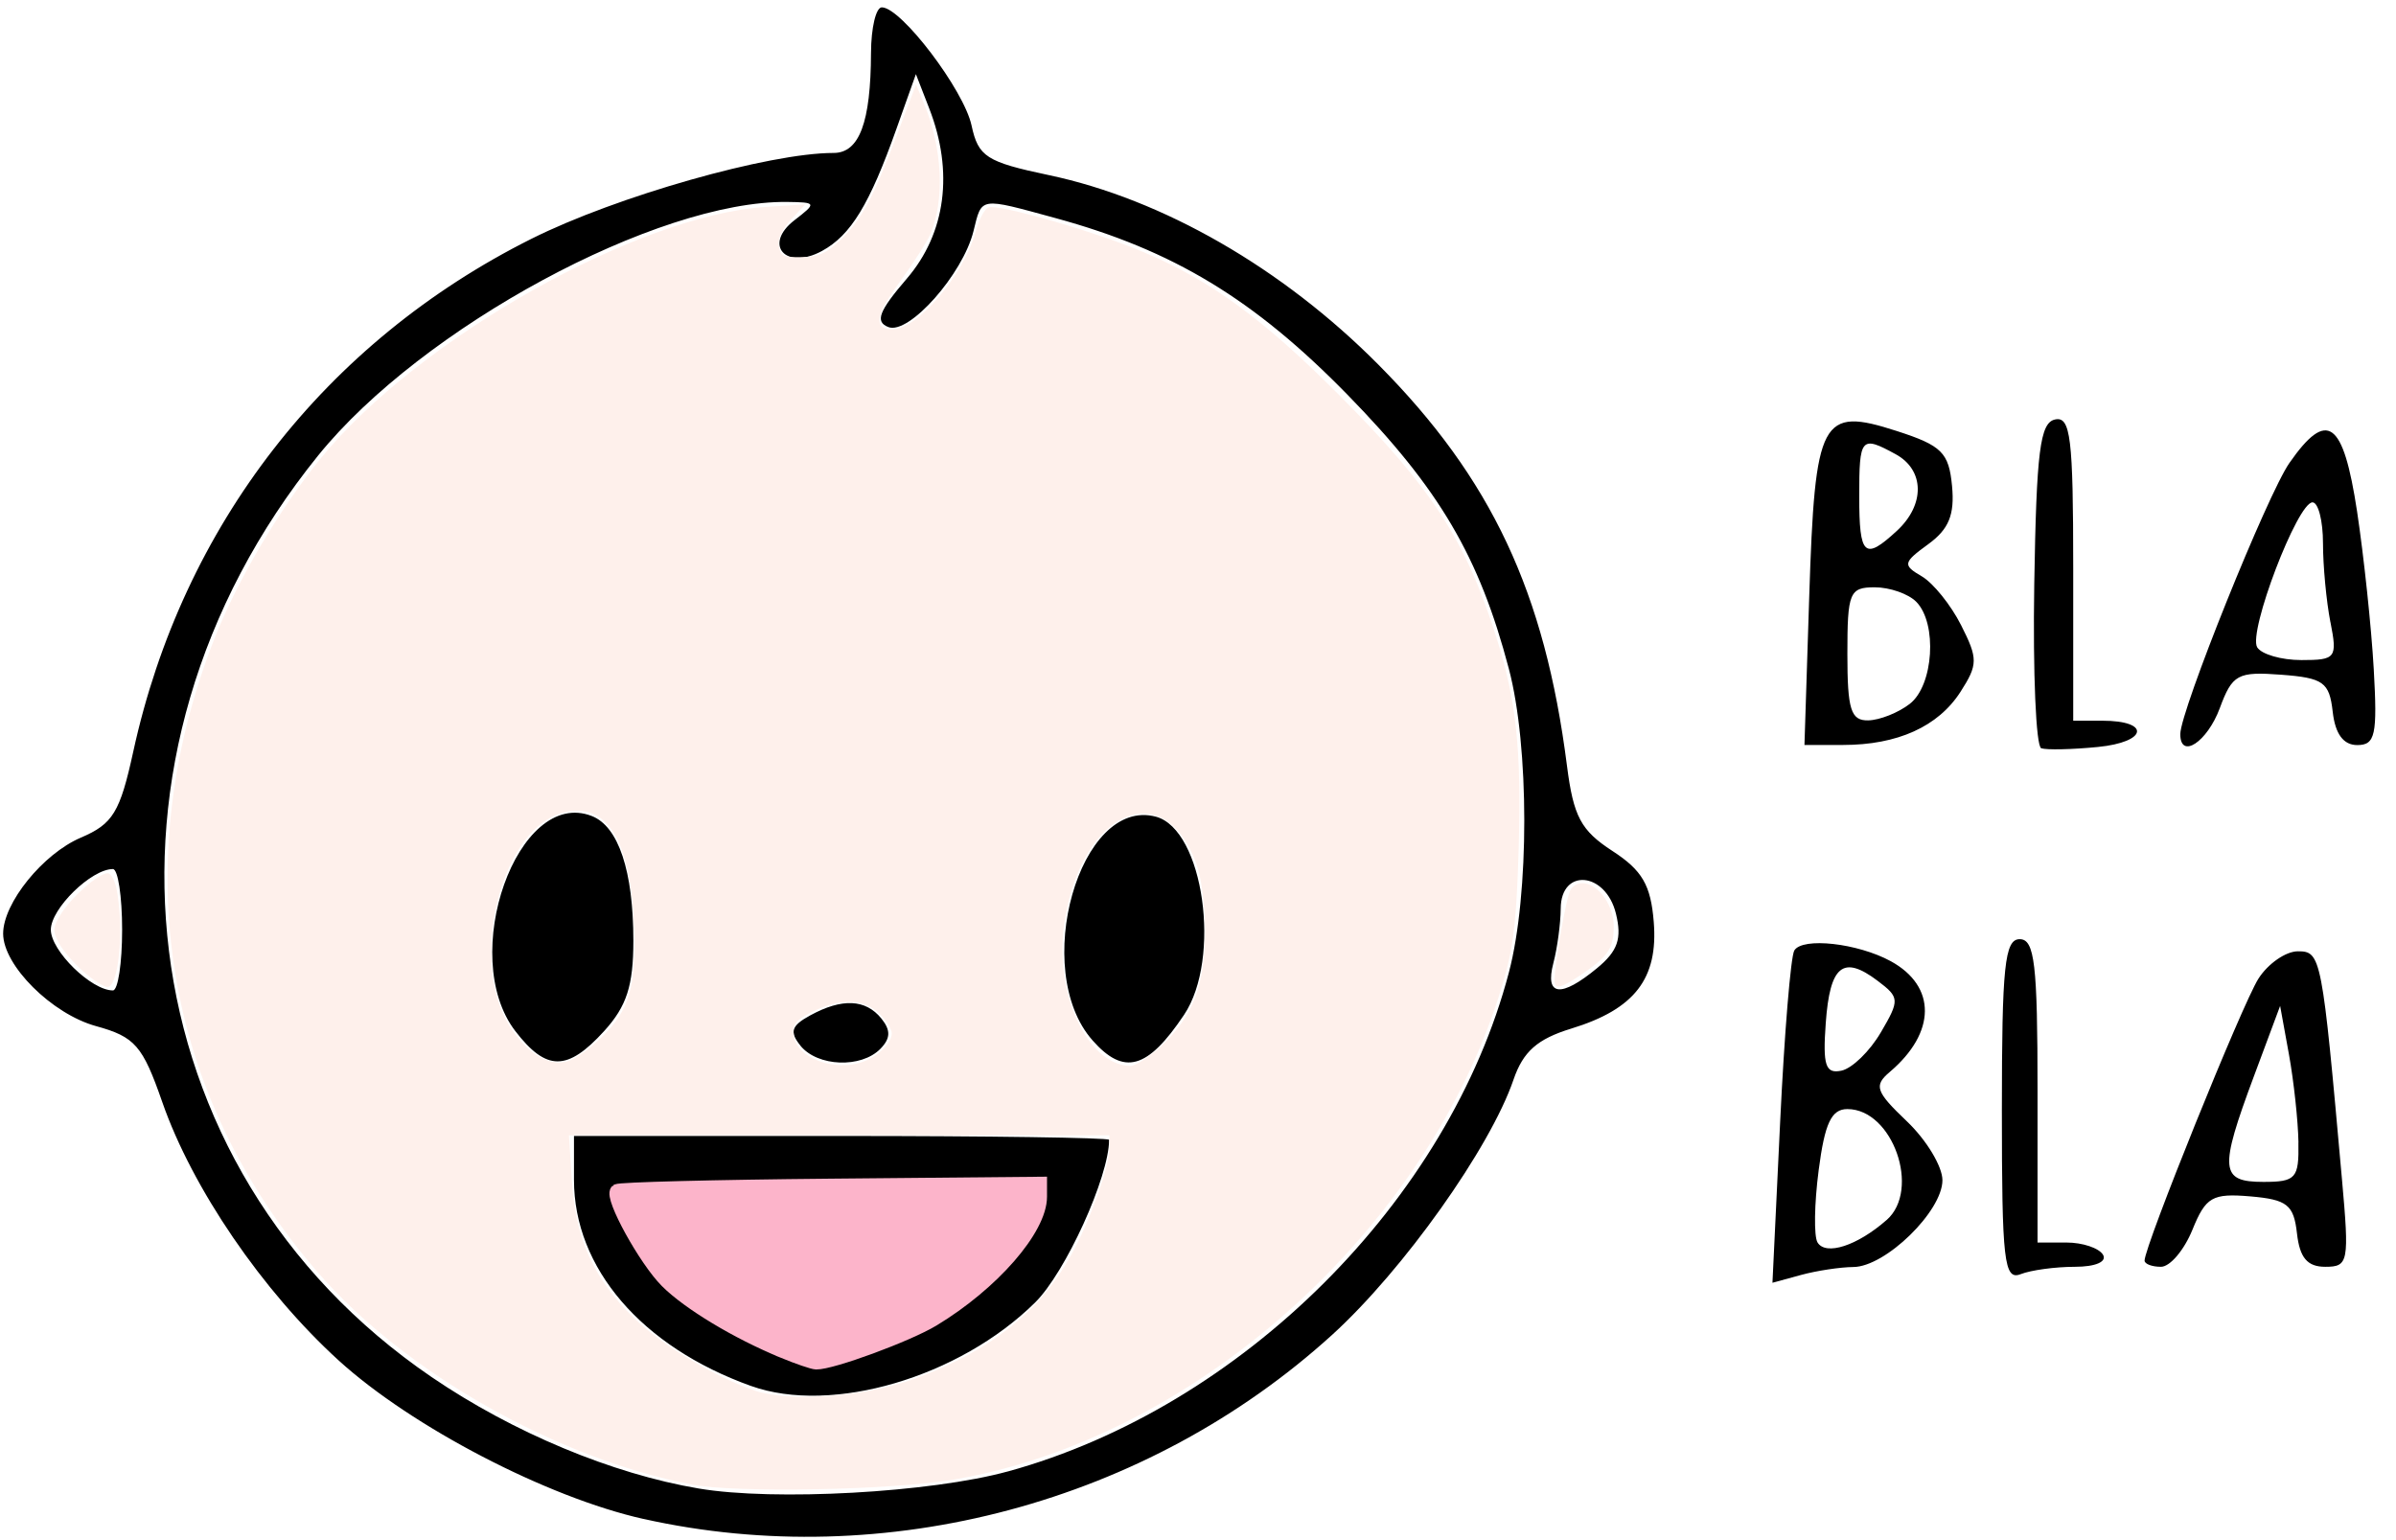
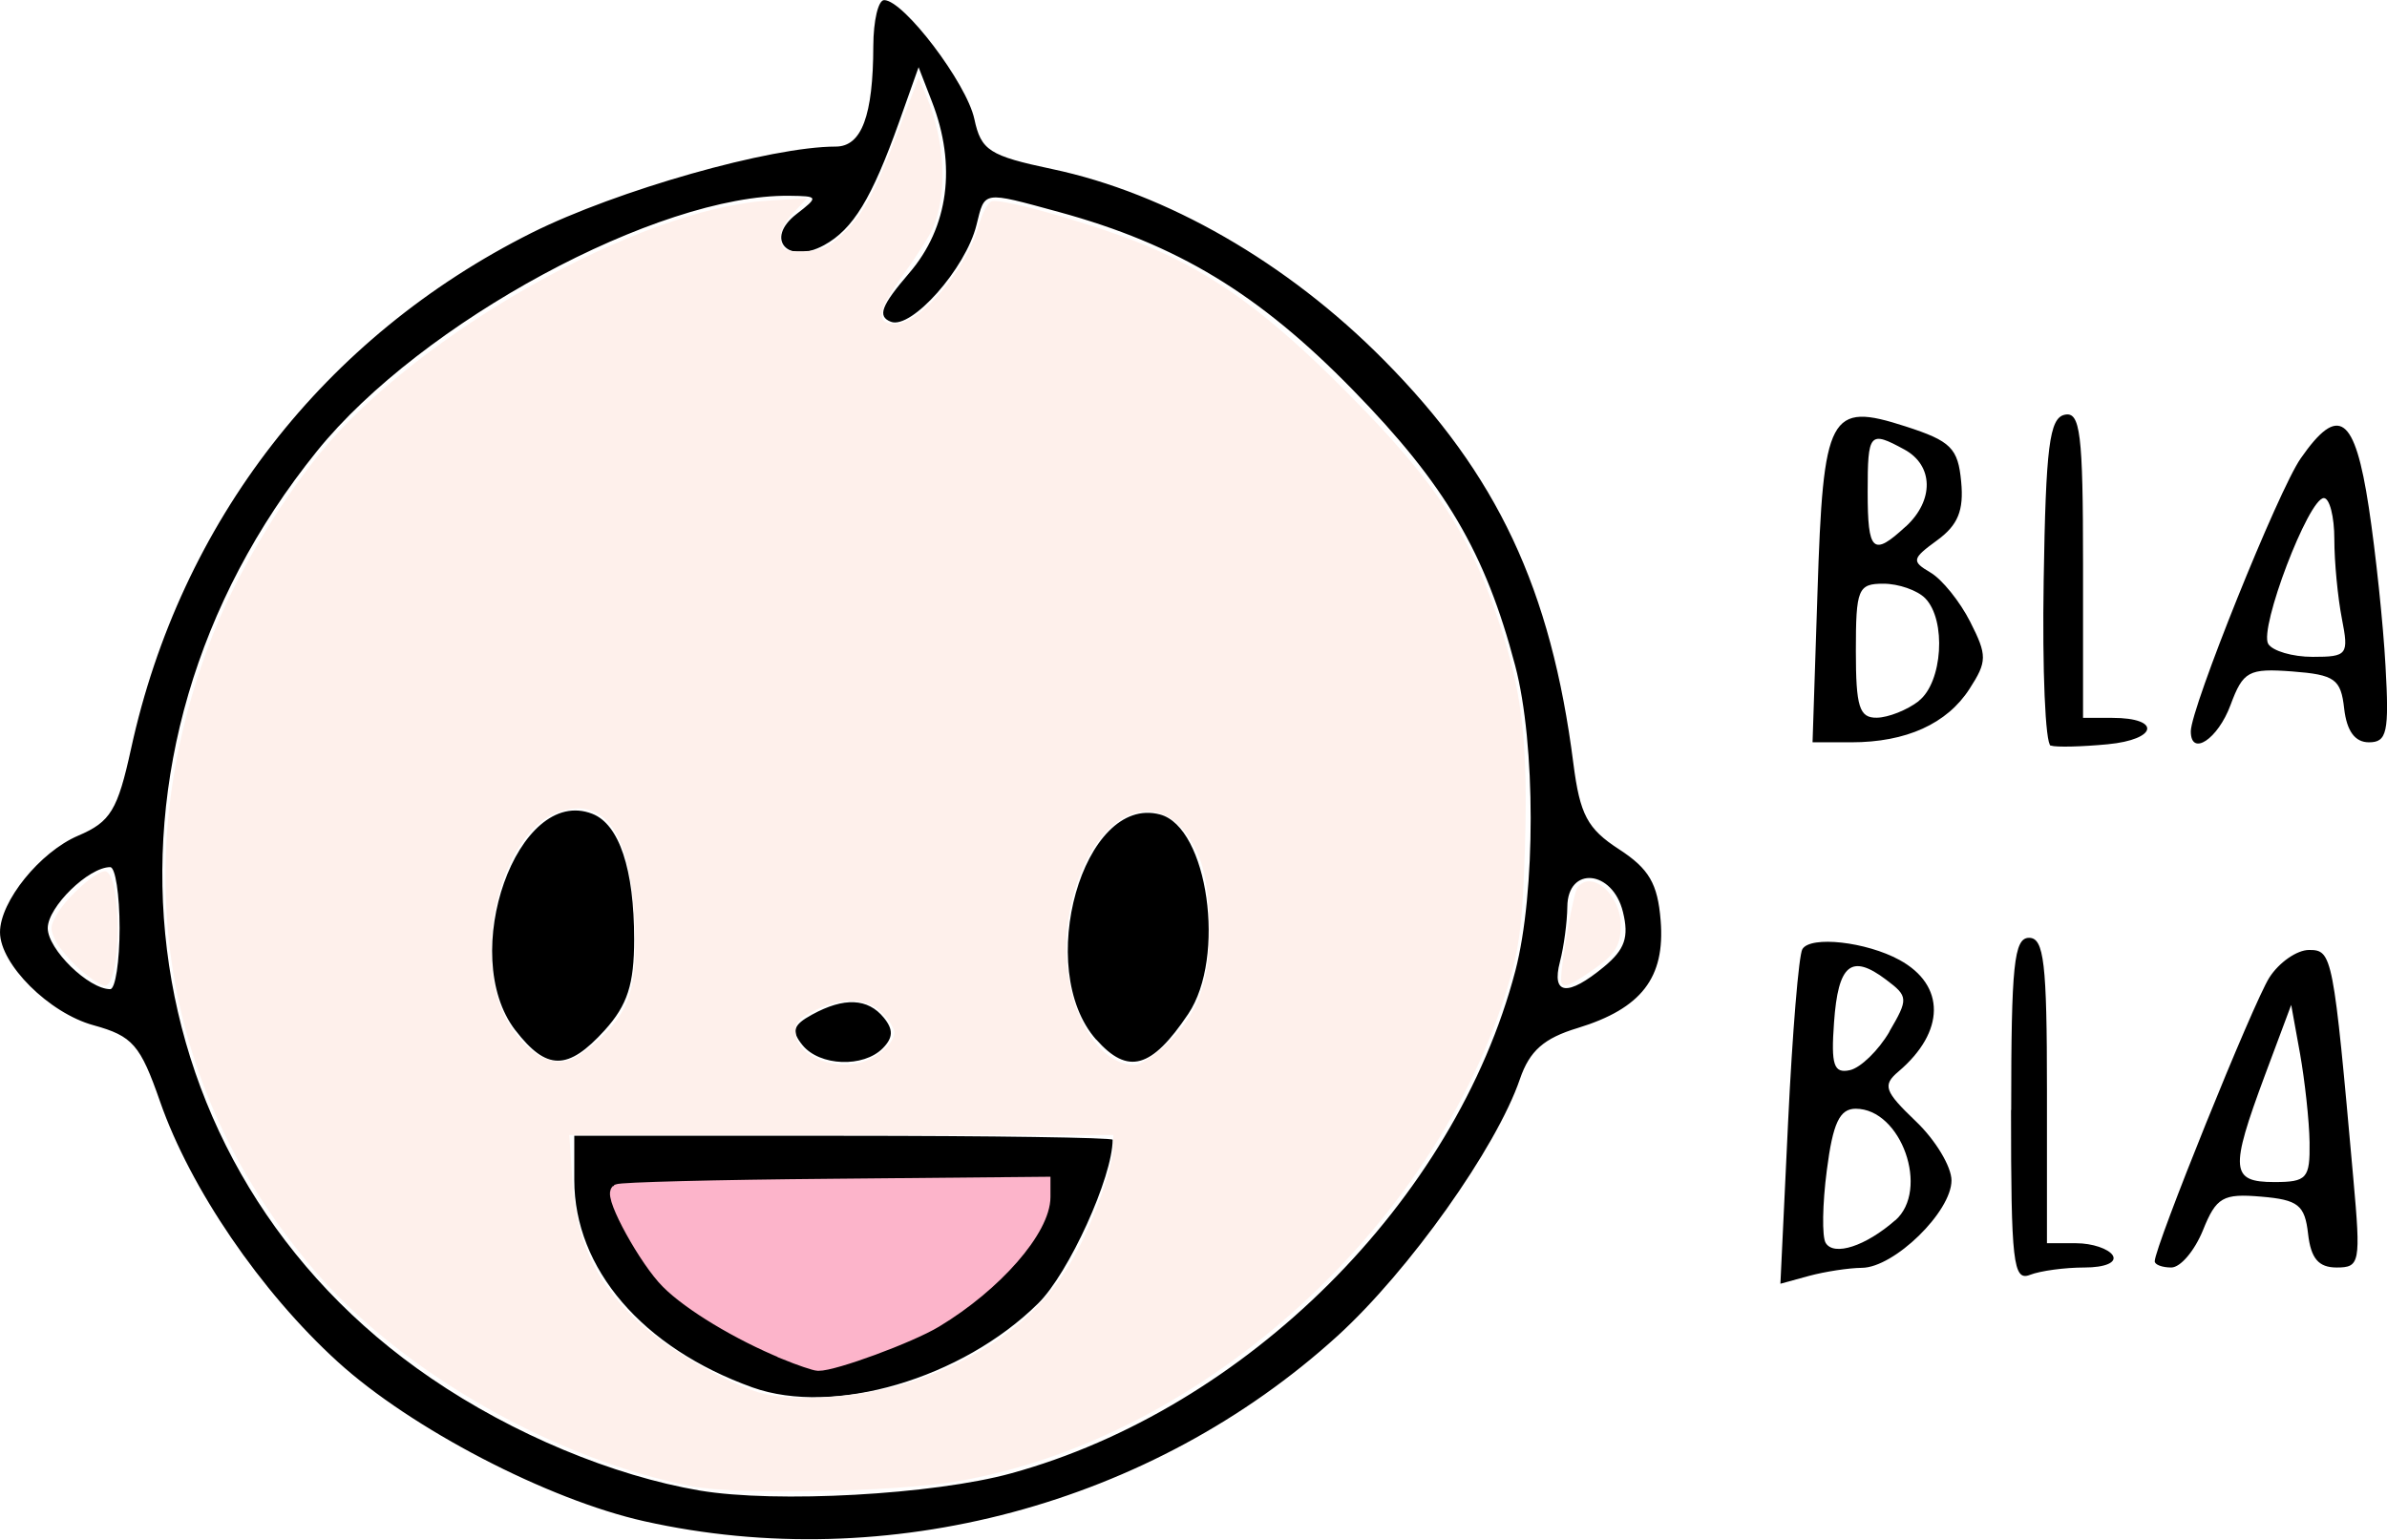
- <svg xmlns="http://www.w3.org/2000/svg" width="165" height="106" viewBox="0 0 43.656 28.046" version="1.1" id="svg37189">
+ <svg xmlns="http://www.w3.org/2000/svg" width="55" height="35.467" viewBox="0 0 14.552 9.384" version="1.1" id="svg37189">
  <defs id="defs37186" />
-   <g id="layer1">
-     <path d="m 11.725,27.679 c -1.753,-0.392 -4.225,-1.678 -5.555,-2.889 -1.389,-1.265 -2.666,-3.135 -3.213,-4.706 -0.359,-1.032 -0.497,-1.19 -1.208,-1.386 -0.804,-0.221 -1.692,-1.105 -1.692,-1.685 0,-0.558 0.725,-1.454 1.415,-1.749 0.586,-0.25 0.714,-0.46 0.957,-1.573 0.897,-4.111 3.497,-7.459 7.255,-9.34 1.547,-0.774 4.326,-1.564 5.505,-1.564 0.469,0 0.677,-0.558 0.681,-1.824 0.002,-0.456 0.09,-0.829 0.197,-0.829 0.353,0 1.495,1.504 1.635,2.152 0.123,0.571 0.27,0.665 1.408,0.905 2.072,0.437 4.258,1.694 6.004,3.453 2.06,2.075 3.033,4.146 3.437,7.311 0.118,0.924 0.254,1.179 0.827,1.551 0.544,0.353 0.7,0.621 0.754,1.293 0.084,1.033 -0.348,1.591 -1.502,1.944 -0.619,0.189 -0.878,0.419 -1.053,0.93 -0.425,1.244 -2.007,3.47 -3.304,4.65 -3.365,3.059 -8.151,4.339 -12.549,3.355 z m 6.64,-0.866 c 4.259,-1.171 8.037,-4.936 9.129,-9.098 0.373,-1.421 0.372,-4.113 -0.002,-5.528 -0.541,-2.05 -1.265,-3.279 -2.94,-4.994 -1.701,-1.741 -3.178,-2.635 -5.321,-3.219 -1.396,-0.381 -1.339,-0.39 -1.493,0.235 -0.193,0.787 -1.178,1.897 -1.552,1.751 -0.247,-0.097 -0.174,-0.289 0.335,-0.881 0.712,-0.828 0.86,-1.947 0.409,-3.105 l -0.242,-0.623 -0.354,0.995 c -0.491,1.381 -0.831,1.94 -1.357,2.227 -0.658,0.359 -1.081,-0.113 -0.502,-0.56 0.407,-0.314 0.403,-0.326 -0.129,-0.333 -2.375,-0.03 -6.664,2.288 -8.549,4.62 -4.432,5.485 -3.507,12.994 2.068,16.794 1.48,1.009 3.289,1.764 4.865,2.03 1.376,0.233 4.228,0.075 5.633,-0.311 z m -4.683,-1.558 c -1.993,-0.715 -3.224,-2.149 -3.224,-3.756 v -0.799 h 4.875 c 2.681,0 4.875,0.032 4.875,0.07 0,0.672 -0.793,2.417 -1.348,2.965 -1.382,1.365 -3.706,2.047 -5.177,1.52 z m 2.422,-0.711 c 1.254,-0.419 2.784,-1.744 2.859,-2.478 l 0.052,-0.514 -3.871,0.005 c -2.129,0.003 -3.918,0.053 -3.976,0.112 -0.058,0.059 0.119,0.513 0.393,1.01 0.373,0.678 0.82,1.068 1.79,1.562 1.514,0.772 1.387,0.758 2.753,0.302 z m -6.714,-5.754 c -1.054,-1.367 0.042,-4.449 1.393,-3.92 0.486,0.19 0.757,1.004 0.757,2.273 0,0.818 -0.121,1.192 -0.531,1.644 -0.67,0.737 -1.053,0.738 -1.62,0.002 z m 5.196,0.266 c -0.205,-0.253 -0.17,-0.364 0.176,-0.553 0.58,-0.317 1.008,-0.298 1.296,0.056 0.174,0.214 0.169,0.363 -0.017,0.553 -0.35,0.357 -1.144,0.327 -1.456,-0.056 z m 5.32,-0.099 c -1.133,-1.278 -0.235,-4.446 1.155,-4.075 0.867,0.231 1.201,2.585 0.512,3.612 -0.665,0.992 -1.094,1.111 -1.667,0.464 z M 2.225,16.942 c 0,-0.608 -0.076,-1.106 -0.168,-1.106 -0.393,0 -1.131,0.721 -1.131,1.106 0,0.384 0.738,1.106 1.131,1.106 0.093,0 0.168,-0.498 0.168,-1.106 z m 26.873,0.701 c 0.379,-0.313 0.457,-0.538 0.345,-0.995 -0.187,-0.762 -1.002,-0.837 -1.006,-0.093 -0.002,0.274 -0.062,0.721 -0.134,0.995 -0.158,0.603 0.136,0.637 0.795,0.093 z" style="fill:#000000;stroke-width:0.058" id="path27086" />
-     <path style="fill:#fef0eb;fill-opacity:1;stroke:#000000;stroke-width:0.268;stroke-miterlimit:4;stroke-dasharray:none;stroke-opacity:0" d="m 12.6,27.05 c -2.467,-0.475 -5.238,-2.049 -6.813,-3.868 -2.802,-3.236 -3.488,-7.433 -1.884,-11.535 0.415,-1.063 1.191,-2.378 1.95,-3.306 1.772,-2.169 5.758,-4.419 8.095,-4.57 l 0.725,-0.047 -0.255,0.272 c -0.166,0.177 -0.245,0.347 -0.225,0.485 0.026,0.187 0.076,0.212 0.416,0.204 0.311,-0.006 0.449,-0.068 0.706,-0.315 0.385,-0.369 0.584,-0.741 1.034,-1.929 l 0.341,-0.901 0.141,0.337 c 0.341,0.813 0.388,1.761 0.119,2.393 -0.057,0.134 -0.303,0.518 -0.546,0.853 -0.456,0.629 -0.497,0.878 -0.142,0.878 0.456,0 1.304,-0.999 1.516,-1.786 0.057,-0.212 0.161,-0.408 0.231,-0.435 0.178,-0.068 1.927,0.434 2.815,0.809 1.236,0.522 2.19,1.218 3.586,2.62 1.683,1.689 2.3,2.643 2.861,4.426 0.358,1.136 0.451,2.027 0.4,3.81 -0.036,1.243 -0.088,1.749 -0.239,2.297 -1.233,4.491 -5.55,8.452 -10.05,9.219 -1.135,0.194 -3.969,0.247 -4.781,0.091 z m 4.092,-1.937 c 1.386,-0.509 2.295,-1.247 2.869,-2.326 0.328,-0.617 0.653,-1.549 0.653,-1.871 v -0.228 h -4.924 -4.924 l 0.053,0.818 c 0.069,1.071 0.39,1.785 1.125,2.504 0.512,0.501 1.506,1.097 2.225,1.335 0.633,0.209 2.026,0.099 2.924,-0.231 z m -5.738,-6.205 c 0.521,-0.506 0.64,-0.922 0.592,-2.079 -0.066,-1.597 -0.537,-2.279 -1.375,-1.989 -1.068,0.369 -1.607,2.681 -0.896,3.84 0.321,0.523 0.755,0.777 1.105,0.645 0.131,-0.049 0.389,-0.237 0.574,-0.417 z m 4.779,0.436 c 0.277,-0.105 0.515,-0.343 0.515,-0.514 0,-0.073 -0.1,-0.232 -0.221,-0.354 -0.278,-0.278 -0.73,-0.291 -1.23,-0.036 -0.305,0.156 -0.358,0.223 -0.334,0.428 0.047,0.41 0.751,0.673 1.27,0.476 z m 5.418,-0.28 c 0.591,-0.544 0.809,-1.122 0.801,-2.115 -0.004,-0.516 -0.061,-0.958 -0.156,-1.215 -0.592,-1.606 -2.075,-0.965 -2.395,1.034 -0.208,1.3 0.395,2.638 1.196,2.656 0.088,0.002 0.337,-0.16 0.553,-0.359 z" id="path30409" />
-     <path style="fill:#fef0eb;fill-opacity:1;stroke:#000000;stroke-width:0.068;stroke-miterlimit:4;stroke-dasharray:none;stroke-opacity:0" d="m 28.324,17.872 c -0.002,-0.315 0.222,-1.569 0.297,-1.667 0.256,-0.334 0.787,0.133 0.782,0.688 -0.003,0.385 -0.105,0.537 -0.574,0.855 -0.388,0.263 -0.504,0.292 -0.505,0.124 z" id="path30448" />
-     <path style="fill:#fef0eb;fill-opacity:1;stroke:#000000;stroke-width:0.068;stroke-miterlimit:4;stroke-dasharray:none;stroke-opacity:0" d="m 1.515,17.701 c -0.178,-0.156 -0.379,-0.393 -0.448,-0.526 -0.11,-0.213 -0.106,-0.274 0.037,-0.509 0.191,-0.314 0.692,-0.754 0.858,-0.754 0.065,0 0.141,0.151 0.172,0.338 0.124,0.748 0.024,1.735 -0.176,1.735 -0.066,0 -0.266,-0.128 -0.443,-0.284 z" id="path30487" />
-     <path style="fill:#fcb4ca;fill-opacity:1;stroke:#fcb4ca;stroke-width:0.248;stroke-miterlimit:4;stroke-dasharray:none;stroke-opacity:1" d="m 14.26,24.621 c -0.831,-0.342 -1.712,-0.873 -2.112,-1.273 -0.389,-0.389 -1.02,-1.534 -0.907,-1.647 0.035,-0.035 1.785,-0.08 3.888,-0.099 l 3.824,-0.035 v 0.24 c 0,0.589 -0.87,1.586 -1.954,2.241 -0.466,0.281 -1.845,0.789 -2.128,0.783 -0.059,-0.001 -0.334,-0.095 -0.611,-0.209 z" id="path33607" />
-     <path d="m 32.435,20.445 c 0.077,-1.611 0.193,-3.017 0.258,-3.125 0.149,-0.246 1.154,-0.134 1.757,0.195 0.836,0.457 0.829,1.301 -0.018,2.019 -0.294,0.249 -0.257,0.357 0.313,0.9 0.356,0.339 0.647,0.822 0.647,1.072 0,0.566 -1.038,1.578 -1.623,1.582 -0.24,0.002 -0.669,0.067 -0.955,0.145 l -0.519,0.142 z m 1.94,1.787 c 0.628,-0.552 0.109,-2.022 -0.715,-2.022 -0.291,0 -0.412,0.257 -0.523,1.113 -0.08,0.612 -0.089,1.205 -0.021,1.317 0.15,0.247 0.726,0.06 1.259,-0.409 z m -0.106,-3.418 c 0.347,-0.593 0.344,-0.638 -0.06,-0.943 -0.628,-0.474 -0.868,-0.278 -0.943,0.772 -0.056,0.774 -0.005,0.928 0.286,0.867 0.194,-0.041 0.517,-0.354 0.717,-0.697 z m 2.206,1.42 c 0,-2.626 0.051,-3.12 0.325,-3.12 0.272,0 0.325,0.455 0.325,2.764 v 2.764 h 0.529 c 0.291,0 0.589,0.1 0.663,0.221 0.078,0.129 -0.136,0.221 -0.511,0.221 -0.355,0 -0.799,0.06 -0.988,0.134 -0.303,0.118 -0.343,-0.232 -0.343,-2.985 z m 2.6,2.737 c 0,-0.266 1.784,-4.684 2.075,-5.138 0.175,-0.274 0.499,-0.498 0.719,-0.498 0.423,0 0.44,0.088 0.802,4.146 0.136,1.519 0.12,1.603 -0.304,1.603 -0.326,0 -0.465,-0.164 -0.515,-0.608 -0.059,-0.523 -0.178,-0.617 -0.85,-0.675 -0.693,-0.059 -0.812,0.009 -1.055,0.608 -0.151,0.371 -0.408,0.675 -0.573,0.675 -0.164,0 -0.299,-0.051 -0.299,-0.114 z m 2.804,-2.153 c -0.007,-0.395 -0.085,-1.117 -0.173,-1.603 l -0.161,-0.885 -0.477,1.28 c -0.637,1.709 -0.617,1.927 0.173,1.927 0.591,0 0.649,-0.065 0.637,-0.719 z m -4.686,-7.182 c -0.097,-0.033 -0.154,-1.378 -0.128,-2.99 0.04,-2.424 0.105,-2.943 0.379,-3.002 0.283,-0.061 0.331,0.33 0.331,2.709 v 2.78 h 0.529 c 0.891,0 0.823,0.391 -0.083,0.479 -0.469,0.046 -0.931,0.056 -1.028,0.023 z m -4.228,-2.769 c 0.105,-3.252 0.215,-3.458 1.595,-3.013 0.821,0.265 0.949,0.393 1.007,1.001 0.05,0.524 -0.058,0.788 -0.433,1.061 -0.461,0.335 -0.47,0.381 -0.12,0.585 0.209,0.122 0.532,0.523 0.718,0.891 0.309,0.61 0.308,0.718 -0.011,1.215 -0.407,0.633 -1.147,0.968 -2.141,0.968 h -0.702 z m 1.832,1.959 c 0.434,-0.336 0.506,-1.464 0.119,-1.859 -0.143,-0.146 -0.484,-0.265 -0.758,-0.265 -0.46,0 -0.498,0.095 -0.498,1.216 0,1.014 0.063,1.215 0.379,1.209 0.209,-0.004 0.55,-0.139 0.758,-0.301 z m -0.234,-3.154 c 0.515,-0.476 0.505,-1.107 -0.023,-1.395 -0.632,-0.345 -0.664,-0.308 -0.664,0.766 0,1.09 0.095,1.176 0.687,0.629 z m 5.163,3.705 c 0,-0.423 1.586,-4.366 1.989,-4.942 0.687,-0.985 0.98,-0.775 1.232,0.885 0.124,0.821 0.261,2.115 0.304,2.875 0.068,1.198 0.028,1.382 -0.301,1.382 -0.252,0 -0.402,-0.203 -0.447,-0.608 -0.061,-0.538 -0.169,-0.616 -0.938,-0.674 -0.794,-0.06 -0.891,-0.007 -1.119,0.608 -0.229,0.618 -0.72,0.942 -0.72,0.475 z m 2.735,-2.04 c -0.074,-0.38 -0.135,-1.027 -0.135,-1.437 0,-0.41 -0.086,-0.746 -0.191,-0.746 -0.275,0 -1.176,2.363 -1.008,2.641 0.078,0.128 0.44,0.233 0.806,0.233 0.628,0 0.657,-0.037 0.529,-0.691 z" style="fill:#000000;stroke-width:0.058" id="path36984" />
+   <g id="layer1" transform="translate(-0.05800259,-0.1353332)">
+     <path d="M 3.986,9.41 C 3.396,9.278 2.564,8.845 2.116,8.437 1.648,8.011 1.218,7.381 1.034,6.852 0.913,6.505 0.867,6.452 0.628,6.386 0.357,6.312 0.058,6.014 0.058,5.819 c 0,-0.188 0.244,-0.49 0.477,-0.589 C 0.732,5.146 0.775,5.075 0.857,4.7 1.159,3.316 2.034,2.189 3.299,1.555 3.82,1.295 4.756,1.029 5.153,1.029 c 0.158,0 0.228,-0.188 0.229,-0.614 6.734e-4,-0.154 0.03,-0.279 0.066,-0.279 0.119,0 0.503,0.506 0.55,0.725 0.041,0.192 0.091,0.224 0.474,0.305 0.698,0.147 1.434,0.57 2.021,1.163 0.693,0.699 1.021,1.396 1.157,2.462 0.04,0.311 0.085,0.397 0.278,0.522 0.183,0.119 0.236,0.209 0.254,0.435 0.028,0.348 -0.117,0.536 -0.506,0.655 C 9.47,6.465 9.383,6.542 9.324,6.714 9.181,7.133 8.648,7.883 8.212,8.28 7.079,9.31 5.467,9.741 3.986,9.41 Z M 6.222,9.118 C 7.656,8.724 8.928,7.456 9.296,6.055 9.421,5.576 9.421,4.67 9.295,4.193 9.113,3.503 8.869,3.089 8.305,2.512 7.733,1.926 7.235,1.625 6.514,1.428 6.044,1.3 6.063,1.297 6.011,1.507 5.946,1.772 5.614,2.146 5.489,2.097 5.405,2.064 5.43,1.999 5.601,1.8 5.841,1.521 5.891,1.144 5.739,0.754 L 5.658,0.545 5.539,0.88 C 5.373,1.345 5.259,1.533 5.082,1.63 4.86,1.751 4.718,1.592 4.913,1.441 5.05,1.335 5.048,1.331 4.87,1.329 4.07,1.319 2.626,2.099 1.991,2.885 0.499,4.732 0.81,7.26 2.687,8.539 3.185,8.879 3.795,9.133 4.325,9.223 4.789,9.301 5.749,9.248 6.222,9.118 Z M 4.645,8.594 C 3.974,8.353 3.559,7.87 3.559,7.329 V 7.06 h 1.641 c 0.903,0 1.641,0.011 1.641,0.024 0,0.226 -0.267,0.814 -0.454,0.998 C 5.923,8.541 5.14,8.771 4.645,8.594 Z M 5.461,8.354 C 5.883,8.213 6.398,7.767 6.423,7.52 l 0.018,-0.173 -1.303,0.002 c -0.717,0.001 -1.319,0.018 -1.339,0.038 -0.019,0.02 0.04,0.173 0.132,0.34 C 4.057,7.955 4.207,8.086 4.534,8.253 5.043,8.512 5.001,8.508 5.461,8.354 Z M 3.2,6.417 C 2.845,5.957 3.214,4.919 3.669,5.097 c 0.164,0.064 0.255,0.338 0.255,0.765 0,0.275 -0.041,0.401 -0.179,0.554 -0.225,0.248 -0.354,0.248 -0.545,6.734e-4 z m 1.75,0.09 c -0.069,-0.085 -0.057,-0.123 0.059,-0.186 0.195,-0.107 0.34,-0.1 0.437,0.019 0.059,0.072 0.057,0.122 -0.006,0.186 -0.118,0.12 -0.385,0.11 -0.49,-0.019 z m 1.791,-0.033 C 6.359,6.043 6.662,4.976 7.13,5.101 7.422,5.179 7.534,5.972 7.302,6.317 7.078,6.651 6.934,6.691 6.741,6.473 Z M 0.787,5.794 c 0,-0.205 -0.026,-0.372 -0.057,-0.372 -0.132,0 -0.381,0.243 -0.381,0.372 0,0.129 0.249,0.372 0.381,0.372 0.031,0 0.057,-0.168 0.057,-0.372 z M 9.836,6.03 C 9.964,5.924 9.99,5.849 9.952,5.695 9.889,5.438 9.615,5.413 9.613,5.664 9.612,5.756 9.592,5.907 9.568,5.999 9.515,6.202 9.614,6.213 9.836,6.03 Z" style="fill:#000000;stroke-width:0.019" id="path27086" />
+     <path style="fill:#fef0eb;fill-opacity:1;stroke:#000000;stroke-width:0.09;stroke-miterlimit:4;stroke-dasharray:none;stroke-opacity:0" d="M 4.281,9.198 C 3.451,9.038 2.517,8.508 1.987,7.895 1.044,6.806 0.813,5.393 1.353,4.011 1.492,3.654 1.754,3.211 2.009,2.898 2.606,2.168 3.948,1.41 4.735,1.359 l 0.244,-0.016 -0.086,0.092 c -0.056,0.06 -0.082,0.117 -0.076,0.163 0.009,0.063 0.026,0.071 0.14,0.069 0.105,-0.002 0.151,-0.023 0.238,-0.106 0.13,-0.124 0.197,-0.25 0.348,-0.65 l 0.115,-0.303 0.048,0.113 C 5.82,0.995 5.836,1.314 5.745,1.527 5.726,1.572 5.643,1.702 5.562,1.814 5.408,2.026 5.394,2.11 5.514,2.11 c 0.154,0 0.439,-0.336 0.511,-0.601 0.019,-0.072 0.054,-0.137 0.078,-0.146 0.06,-0.023 0.649,0.146 0.948,0.272 0.416,0.176 0.737,0.41 1.208,0.882 0.567,0.569 0.774,0.89 0.963,1.49 C 9.341,4.39 9.372,4.689 9.355,5.29 9.343,5.708 9.325,5.879 9.275,6.063 8.86,7.575 7.406,8.909 5.891,9.167 5.509,9.232 4.555,9.25 4.281,9.198 Z M 5.659,8.545 C 6.126,8.374 6.432,8.126 6.625,7.762 6.735,7.555 6.845,7.24 6.845,7.132 V 7.055 H 5.187 3.529 l 0.018,0.275 c 0.023,0.361 0.131,0.601 0.379,0.843 0.173,0.169 0.507,0.369 0.749,0.449 0.213,0.07 0.682,0.033 0.984,-0.078 z M 3.727,6.456 C 3.903,6.286 3.942,6.145 3.926,5.756 3.904,5.218 3.746,4.989 3.463,5.086 3.104,5.211 2.922,5.989 3.162,6.379 3.27,6.555 3.416,6.641 3.534,6.596 3.578,6.58 3.665,6.517 3.727,6.456 Z M 5.336,6.603 C 5.43,6.567 5.51,6.487 5.51,6.43 5.51,6.405 5.476,6.352 5.435,6.311 5.342,6.217 5.19,6.213 5.021,6.298 4.919,6.351 4.901,6.374 4.909,6.443 c 0.016,0.138 0.253,0.227 0.428,0.16 z M 7.161,6.509 C 7.359,6.325 7.433,6.131 7.43,5.796 7.429,5.622 7.41,5.474 7.378,5.387 7.179,4.846 6.679,5.062 6.572,5.735 6.502,6.173 6.705,6.623 6.974,6.629 7.004,6.63 7.088,6.576 7.161,6.509 Z" id="path30409" />
+     <path style="fill:#fef0eb;fill-opacity:1;stroke:#000000;stroke-width:0.023;stroke-miterlimit:4;stroke-dasharray:none;stroke-opacity:0" d="M 9.575,6.107 C 9.575,6.001 9.65,5.579 9.675,5.546 9.761,5.434 9.94,5.591 9.939,5.778 9.938,5.907 9.903,5.958 9.745,6.065 9.615,6.154 9.576,6.164 9.575,6.107 Z" id="path30448" />
+     <path style="fill:#fef0eb;fill-opacity:1;stroke:#000000;stroke-width:0.023;stroke-miterlimit:4;stroke-dasharray:none;stroke-opacity:0" d="M 0.549,6.05 C 0.489,5.997 0.421,5.917 0.398,5.873 0.361,5.801 0.362,5.781 0.41,5.701 0.475,5.596 0.643,5.447 0.699,5.447 c 0.022,0 0.048,0.051 0.058,0.114 0.042,0.252 0.008,0.584 -0.059,0.584 -0.022,0 -0.089,-0.043 -0.149,-0.096 z" id="path30487" />
+     <path style="fill:#fcb4ca;fill-opacity:1;stroke:#fcb4ca;stroke-width:0.084;stroke-miterlimit:4;stroke-dasharray:none;stroke-opacity:1" d="M 4.84,8.38 C 4.56,8.265 4.263,8.086 4.129,7.951 3.998,7.821 3.785,7.435 3.823,7.397 3.835,7.385 4.424,7.37 5.132,7.364 l 1.288,-0.012 v 0.081 c 0,0.198 -0.293,0.534 -0.658,0.754 -0.157,0.095 -0.621,0.266 -0.716,0.264 -0.02,-3.367e-4 -0.113,-0.032 -0.206,-0.07 z" id="path33607" />
+     <path d="m 10.959,6.974 c 0.026,-0.543 0.065,-1.016 0.087,-1.052 0.05,-0.083 0.389,-0.045 0.592,0.066 0.282,0.154 0.279,0.438 -0.006,0.68 -0.099,0.084 -0.086,0.12 0.105,0.303 0.12,0.114 0.218,0.277 0.218,0.361 0,0.191 -0.349,0.531 -0.546,0.533 -0.081,6.734e-4 -0.225,0.023 -0.322,0.049 l -0.175,0.048 z m 0.653,0.602 c 0.212,-0.186 0.037,-0.681 -0.241,-0.681 -0.098,0 -0.139,0.087 -0.176,0.375 -0.027,0.206 -0.03,0.406 -0.007,0.443 0.05,0.083 0.244,0.02 0.424,-0.138 z m -0.036,-1.151 c 0.117,-0.2 0.116,-0.215 -0.02,-0.317 -0.212,-0.16 -0.292,-0.094 -0.317,0.26 -0.019,0.261 -0.002,0.313 0.096,0.292 0.065,-0.014 0.174,-0.119 0.242,-0.235 z m 0.743,0.478 c 0,-0.884 0.017,-1.05 0.109,-1.05 0.091,0 0.109,0.153 0.109,0.931 v 0.931 h 0.178 c 0.098,0 0.198,0.034 0.223,0.074 0.026,0.043 -0.046,0.074 -0.172,0.074 -0.119,0 -0.269,0.02 -0.333,0.045 -0.102,0.04 -0.115,-0.078 -0.115,-1.005 z m 0.875,0.922 c 0,-0.089 0.601,-1.577 0.699,-1.73 0.059,-0.092 0.168,-0.168 0.242,-0.168 0.142,0 0.148,0.03 0.27,1.396 0.046,0.512 0.04,0.54 -0.102,0.54 -0.11,0 -0.157,-0.055 -0.174,-0.205 -0.02,-0.176 -0.06,-0.208 -0.286,-0.227 -0.233,-0.02 -0.274,0.003 -0.355,0.205 -0.051,0.125 -0.137,0.227 -0.193,0.227 -0.055,0 -0.101,-0.017 -0.101,-0.038 z m 0.944,-0.725 c -0.002,-0.133 -0.029,-0.376 -0.058,-0.54 l -0.054,-0.298 -0.161,0.431 c -0.214,0.576 -0.208,0.649 0.058,0.649 0.199,0 0.218,-0.022 0.215,-0.242 z m -1.578,-2.418 c -0.033,-0.011 -0.052,-0.464 -0.043,-1.007 0.013,-0.816 0.035,-0.991 0.128,-1.011 0.095,-0.021 0.112,0.111 0.112,0.912 v 0.936 h 0.178 c 0.3,0 0.277,0.132 -0.028,0.161 -0.158,0.015 -0.314,0.019 -0.346,0.008 z M 11.138,3.749 c 0.035,-1.095 0.072,-1.164 0.537,-1.014 0.276,0.089 0.32,0.132 0.339,0.337 0.017,0.176 -0.02,0.265 -0.146,0.357 -0.155,0.113 -0.158,0.128 -0.041,0.197 0.07,0.041 0.179,0.176 0.242,0.3 0.104,0.205 0.104,0.242 -0.004,0.409 -0.137,0.213 -0.386,0.326 -0.721,0.326 h -0.236 z m 0.617,0.66 c 0.146,-0.113 0.17,-0.493 0.04,-0.626 -0.048,-0.049 -0.163,-0.089 -0.255,-0.089 -0.155,0 -0.168,0.032 -0.168,0.41 0,0.341 0.021,0.409 0.128,0.407 0.07,-0.001 0.185,-0.047 0.255,-0.101 z M 11.676,3.346 c 0.174,-0.16 0.17,-0.373 -0.008,-0.47 -0.213,-0.116 -0.224,-0.104 -0.224,0.258 0,0.367 0.032,0.396 0.231,0.212 z m 1.738,1.248 c 0,-0.142 0.534,-1.47 0.67,-1.664 0.231,-0.332 0.33,-0.261 0.415,0.298 0.042,0.276 0.088,0.712 0.102,0.968 0.023,0.404 0.009,0.465 -0.101,0.465 -0.085,0 -0.135,-0.068 -0.151,-0.205 -0.02,-0.181 -0.057,-0.207 -0.316,-0.227 -0.267,-0.02 -0.3,-0.002 -0.377,0.205 -0.077,0.208 -0.242,0.317 -0.242,0.16 z m 0.921,-0.687 c -0.025,-0.128 -0.046,-0.346 -0.046,-0.484 0,-0.138 -0.029,-0.251 -0.064,-0.251 -0.093,0 -0.396,0.795 -0.339,0.889 0.026,0.043 0.148,0.079 0.271,0.079 0.212,0 0.221,-0.013 0.178,-0.233 z" style="fill:#000000;stroke-width:0.019" id="path36984" />
  </g>
</svg>
